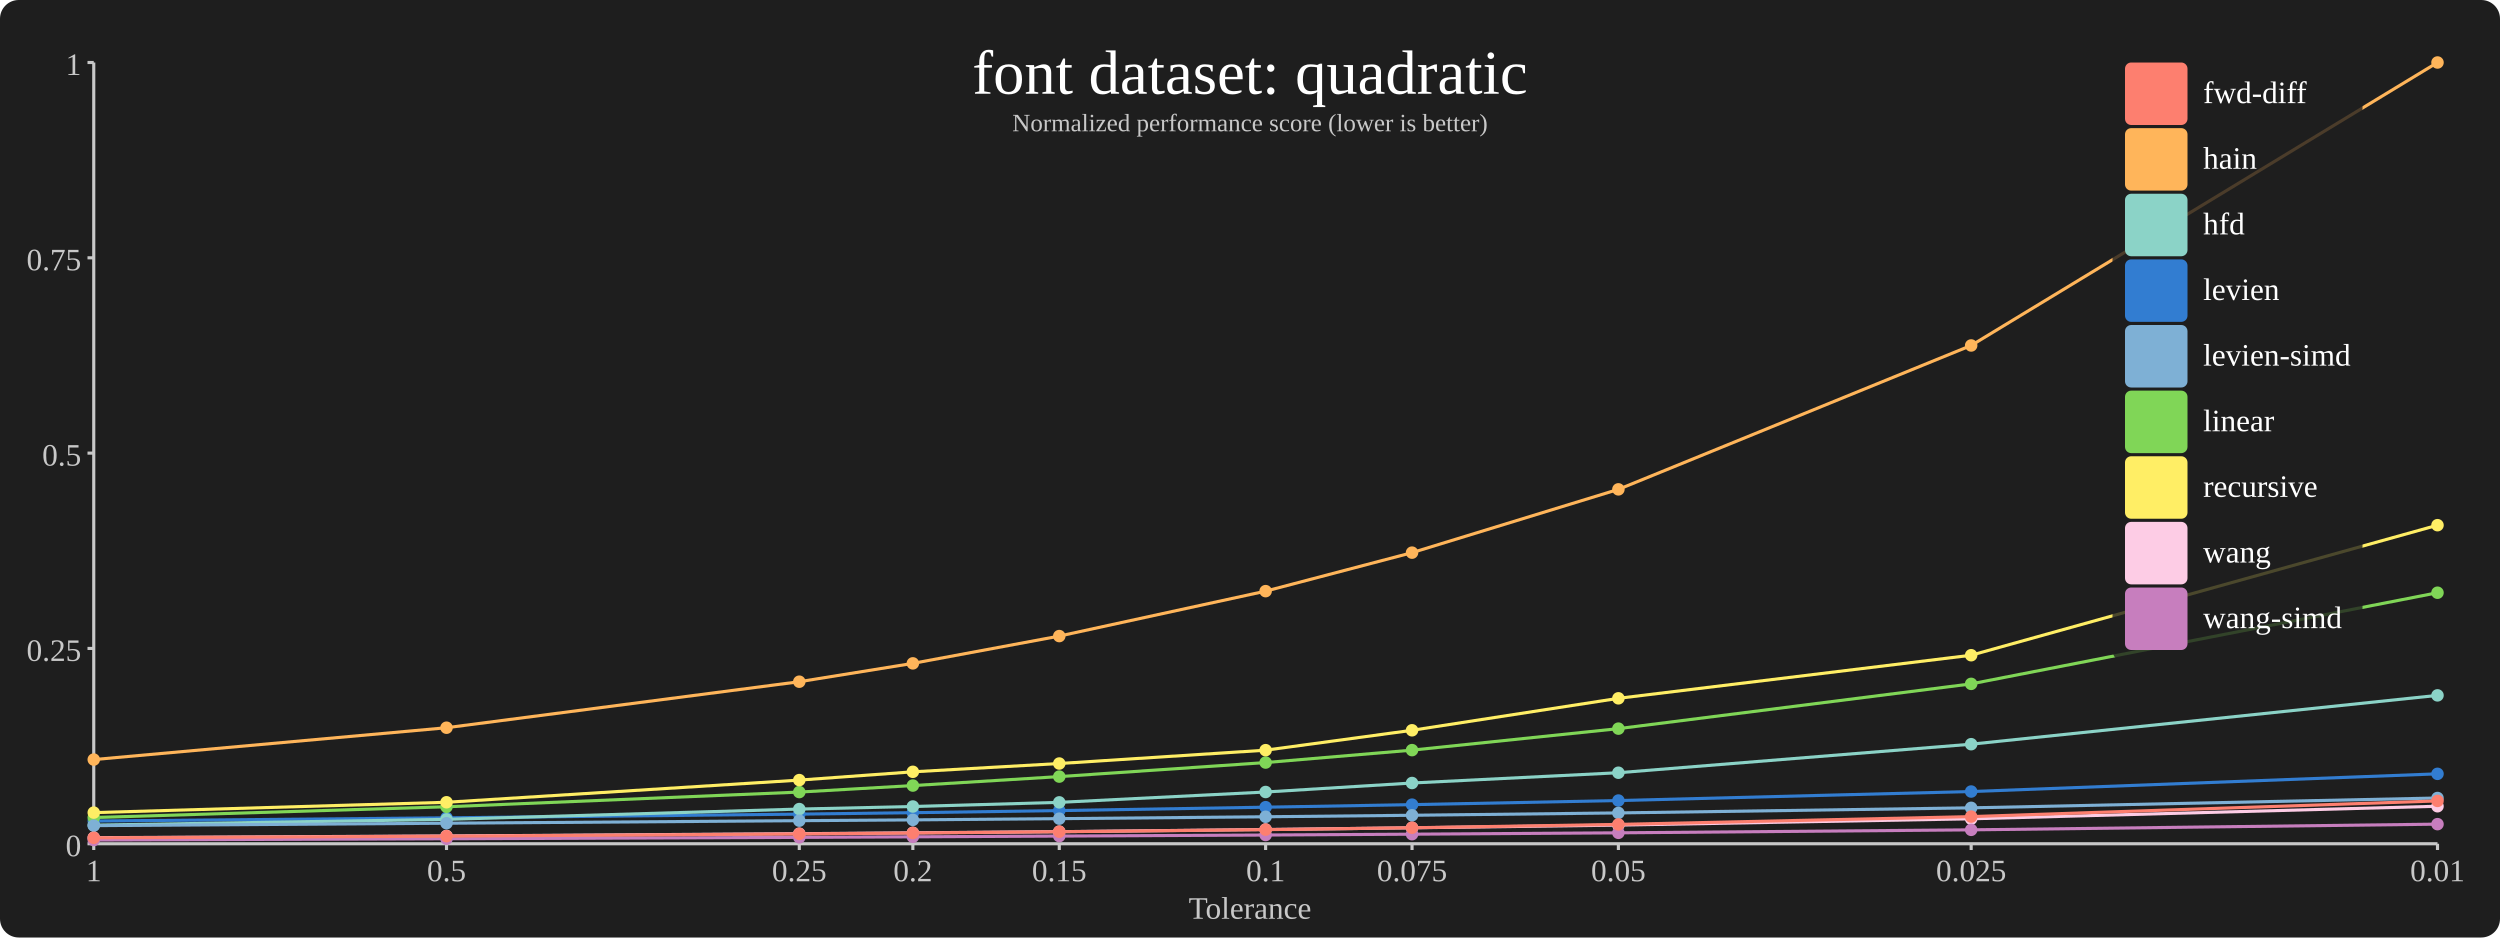
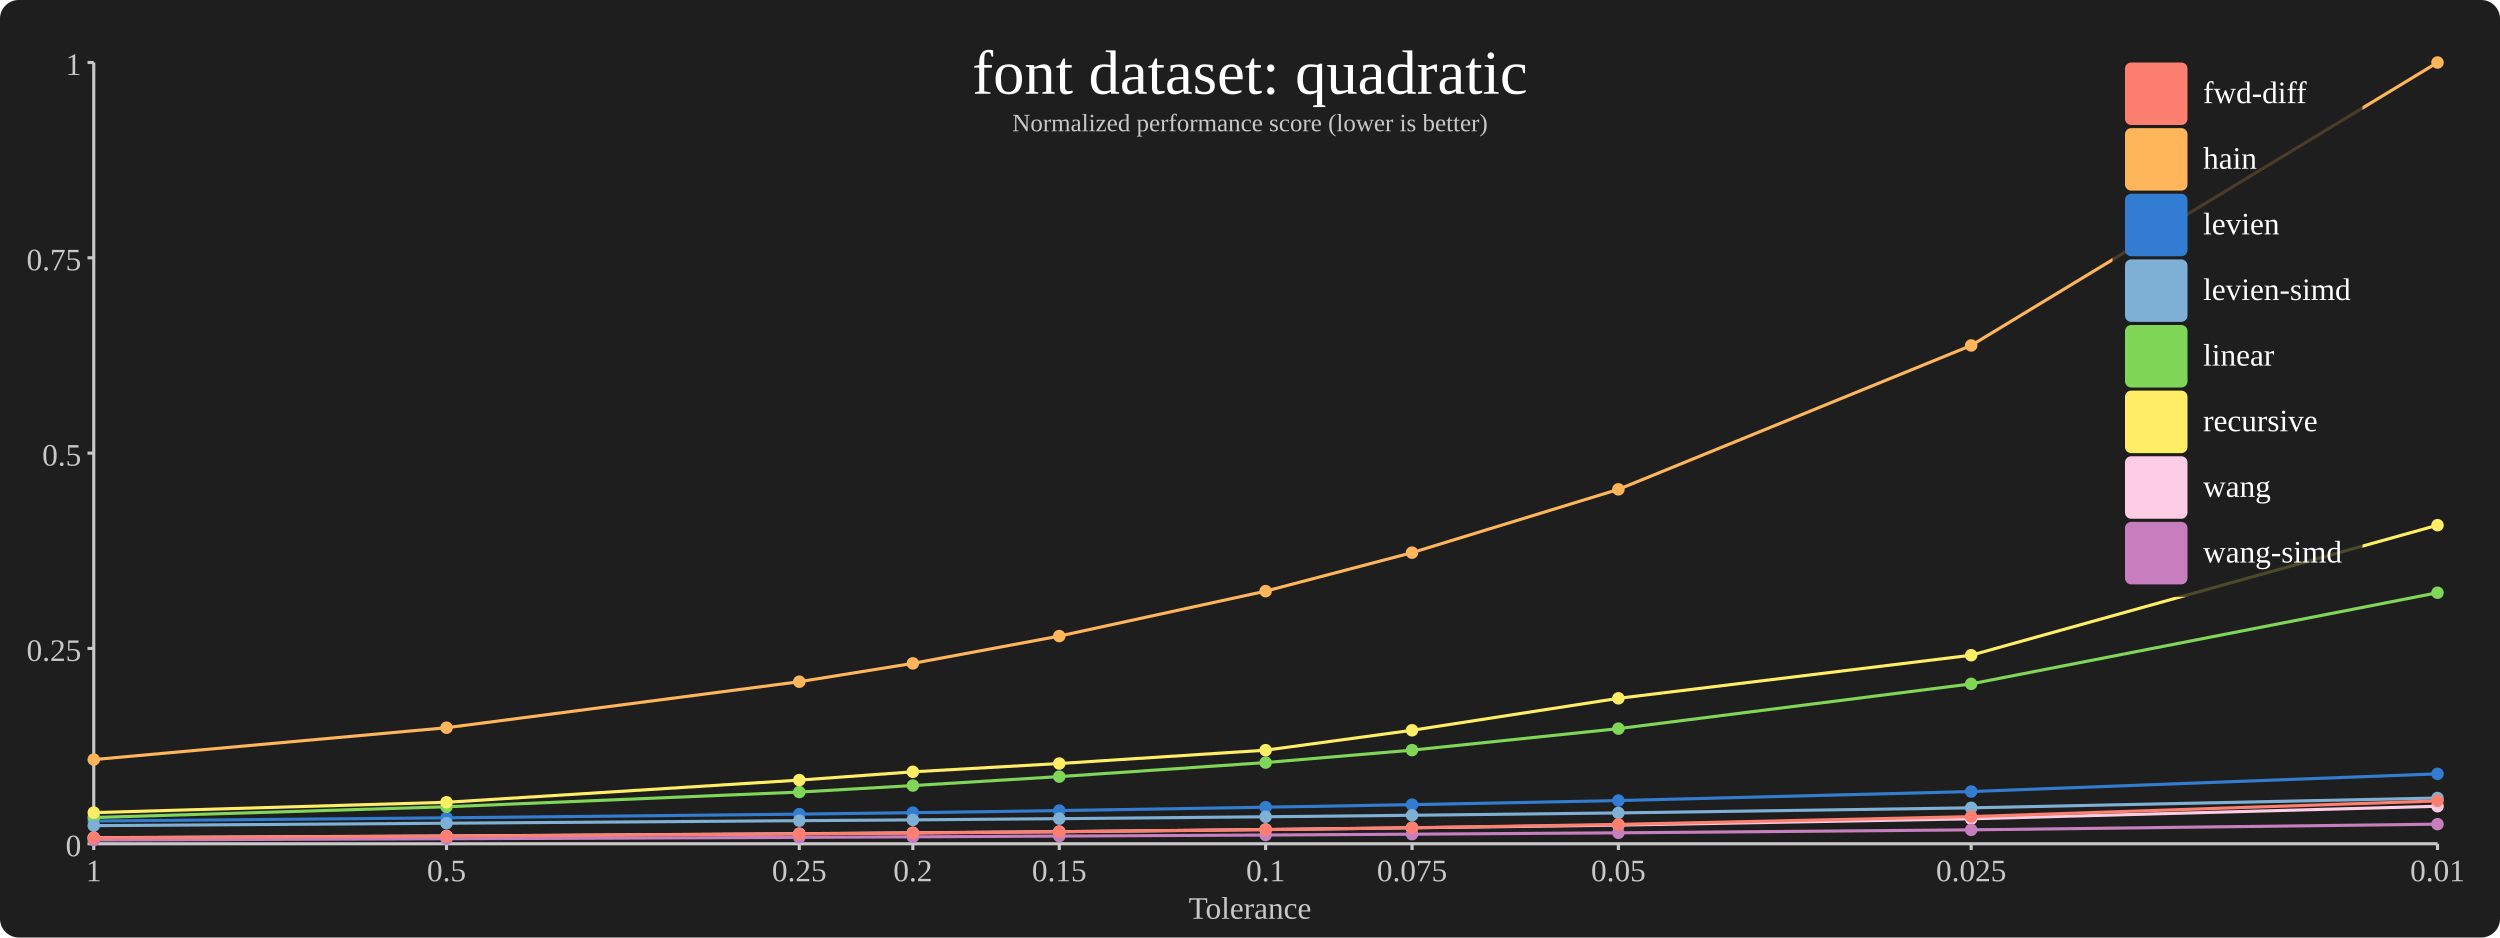
<svg xmlns="http://www.w3.org/2000/svg" viewBox="0 0 800 300">
  <rect x="0" y="0" width="800" height="300" ry="6" style="fill:rgb(30,30,30);stroke:none;fill-opacity:1;stroke-opacity:1;" />
  <path d="M 30 20 L 30 270" style="stroke:rgb(200,200,200);stroke-width:1" />
  <path d="M 30 270 L 780 270" style="stroke:rgb(200,200,200);stroke-width:1" />
  <path d="M 780 270 L 780 272" style="stroke:rgb(200,200,200);stroke-width:1" />
  <text x="780" y="282" style="font-size:10px;fill:rgb(200,200,200);text-anchor:middle;text-align:center;"> 0.01 </text>
  <path d="M 630.772 270 L 630.772 272" style="stroke:rgb(200,200,200);stroke-width:1" />
  <text x="630.772" y="282" style="font-size:10px;fill:rgb(200,200,200);text-anchor:middle;text-align:center;"> 0.025 </text>
  <path d="M 517.886 270 L 517.886 272" style="stroke:rgb(200,200,200);stroke-width:1" />
  <text x="517.886" y="282" style="font-size:10px;fill:rgb(200,200,200);text-anchor:middle;text-align:center;"> 0.05 </text>
  <path d="M 451.852 270 L 451.852 272" style="stroke:rgb(200,200,200);stroke-width:1" />
  <text x="451.852" y="282" style="font-size:10px;fill:rgb(200,200,200);text-anchor:middle;text-align:center;"> 0.075 </text>
  <path d="M 405 270 L 405 272" style="stroke:rgb(200,200,200);stroke-width:1" />
  <text x="405" y="282" style="font-size:10px;fill:rgb(200,200,200);text-anchor:middle;text-align:center;"> 0.1 </text>
  <path d="M 338.966 270 L 338.966 272" style="stroke:rgb(200,200,200);stroke-width:1" />
  <text x="338.966" y="282" style="font-size:10px;fill:rgb(200,200,200);text-anchor:middle;text-align:center;"> 0.15 </text>
  <path d="M 292.114 270 L 292.114 272" style="stroke:rgb(200,200,200);stroke-width:1" />
  <text x="292.114" y="282" style="font-size:10px;fill:rgb(200,200,200);text-anchor:middle;text-align:center;"> 0.2 </text>
  <path d="M 255.773 270 L 255.773 272" style="stroke:rgb(200,200,200);stroke-width:1" />
  <text x="255.773" y="282" style="font-size:10px;fill:rgb(200,200,200);text-anchor:middle;text-align:center;"> 0.25 </text>
  <path d="M 142.886 270 L 142.886 272" style="stroke:rgb(200,200,200);stroke-width:1" />
  <text x="142.886" y="282" style="font-size:10px;fill:rgb(200,200,200);text-anchor:middle;text-align:center;"> 0.5 </text>
  <path d="M 30 270 L 30 272" style="stroke:rgb(200,200,200);stroke-width:1" />
  <text x="30" y="282" style="font-size:10px;fill:rgb(200,200,200);text-anchor:middle;text-align:center;"> 1 </text>
  <path d="M 28 270 L 30 270" style="stroke:rgb(200,200,200);stroke-width:1" />
  <text x="26" y="274" style="font-size:10px;fill:rgb(200,200,200);text-anchor:end;text-align:right;"> 0 </text>
  <path d="M 28 207.5 L 30 207.5" style="stroke:rgb(200,200,200);stroke-width:1" />
  <text x="26" y="211.5" style="font-size:10px;fill:rgb(200,200,200);text-anchor:end;text-align:right;"> 0.25 </text>
  <path d="M 28 145 L 30 145" style="stroke:rgb(200,200,200);stroke-width:1" />
  <text x="26" y="149" style="font-size:10px;fill:rgb(200,200,200);text-anchor:end;text-align:right;"> 0.5 </text>
  <path d="M 28 82.5 L 30 82.5" style="stroke:rgb(200,200,200);stroke-width:1" />
  <text x="26" y="86.5" style="font-size:10px;fill:rgb(200,200,200);text-anchor:end;text-align:right;"> 0.75 </text>
  <path d="M 28 20 L 30 20" style="stroke:rgb(200,200,200);stroke-width:1" />
  <text x="26" y="24" style="font-size:10px;fill:rgb(200,200,200);text-anchor:end;text-align:right;"> 1 </text>
  <text x="400" y="294" style="font-size:10px;fill:rgb(200,200,200);text-anchor:middle;text-align:center;"> Tolerance </text>
  <circle cx="780" cy="247.63" r="2" style="fill:rgb(50,125,209);stroke:none;fill-opacity:1;stroke-opacity:1;" />
  <path d="M 780 247.63 L 630.772 253.29" style="stroke:rgb(50,125,209);stroke-width:1" />
  <circle cx="630.772" cy="253.29" r="2" style="fill:rgb(50,125,209);stroke:none;fill-opacity:1;stroke-opacity:1;" />
  <path d="M 630.772 253.29 L 517.886 256.175" style="stroke:rgb(50,125,209);stroke-width:1" />
  <circle cx="517.886" cy="256.175" r="2" style="fill:rgb(50,125,209);stroke:none;fill-opacity:1;stroke-opacity:1;" />
  <path d="M 517.886 256.175 L 451.852 257.488" style="stroke:rgb(50,125,209);stroke-width:1" />
  <circle cx="451.852" cy="257.488" r="2" style="fill:rgb(50,125,209);stroke:none;fill-opacity:1;stroke-opacity:1;" />
  <path d="M 451.852 257.488 L 405 258.3" style="stroke:rgb(50,125,209);stroke-width:1" />
  <circle cx="405" cy="258.3" r="2" style="fill:rgb(50,125,209);stroke:none;fill-opacity:1;stroke-opacity:1;" />
  <path d="M 405 258.3 L 338.966 259.387" style="stroke:rgb(50,125,209);stroke-width:1" />
  <circle cx="338.966" cy="259.387" r="2" style="fill:rgb(50,125,209);stroke:none;fill-opacity:1;stroke-opacity:1;" />
  <path d="M 338.966 259.387 L 292.114 260.06" style="stroke:rgb(50,125,209);stroke-width:1" />
  <circle cx="292.114" cy="260.06" r="2" style="fill:rgb(50,125,209);stroke:none;fill-opacity:1;stroke-opacity:1;" />
  <path d="M 292.114 260.06 L 255.773 260.522" style="stroke:rgb(50,125,209);stroke-width:1" />
  <circle cx="255.773" cy="260.522" r="2" style="fill:rgb(50,125,209);stroke:none;fill-opacity:1;stroke-opacity:1;" />
  <path d="M 255.773 260.522 L 142.886 261.705" style="stroke:rgb(50,125,209);stroke-width:1" />
  <circle cx="142.886" cy="261.705" r="2" style="fill:rgb(50,125,209);stroke:none;fill-opacity:1;stroke-opacity:1;" />
  <path d="M 142.886 261.705 L 30 262.728" style="stroke:rgb(50,125,209);stroke-width:1" />
  <circle cx="30" cy="262.728" r="2" style="fill:rgb(50,125,209);stroke:none;fill-opacity:1;stroke-opacity:1;" />
-   <circle cx="780" cy="222.518" r="2" style="fill:rgb(139,211,199);stroke:none;fill-opacity:1;stroke-opacity:1;" />
-   <path d="M 780 222.518 L 630.772 238.14" style="stroke:rgb(139,211,199);stroke-width:1" />
-   <circle cx="630.772" cy="238.14" r="2" style="fill:rgb(139,211,199);stroke:none;fill-opacity:1;stroke-opacity:1;" />
-   <path d="M 630.772 238.14 L 517.886 247.272" style="stroke:rgb(139,211,199);stroke-width:1" />
-   <circle cx="517.886" cy="247.272" r="2" style="fill:rgb(139,211,199);stroke:none;fill-opacity:1;stroke-opacity:1;" />
-   <path d="M 517.886 247.272 L 451.852 250.562" style="stroke:rgb(139,211,199);stroke-width:1" />
-   <circle cx="451.852" cy="250.562" r="2" style="fill:rgb(139,211,199);stroke:none;fill-opacity:1;stroke-opacity:1;" />
-   <path d="M 451.852 250.562 L 405 253.44" style="stroke:rgb(139,211,199);stroke-width:1" />
-   <circle cx="405" cy="253.44" r="2" style="fill:rgb(139,211,199);stroke:none;fill-opacity:1;stroke-opacity:1;" />
-   <path d="M 405 253.44 L 338.966 256.757" style="stroke:rgb(139,211,199);stroke-width:1" />
-   <circle cx="338.966" cy="256.757" r="2" style="fill:rgb(139,211,199);stroke:none;fill-opacity:1;stroke-opacity:1;" />
-   <path d="M 338.966 256.757 L 292.114 258.082" style="stroke:rgb(139,211,199);stroke-width:1" />
-   <circle cx="292.114" cy="258.082" r="2" style="fill:rgb(139,211,199);stroke:none;fill-opacity:1;stroke-opacity:1;" />
-   <path d="M 292.114 258.082 L 255.773 258.902" style="stroke:rgb(139,211,199);stroke-width:1" />
-   <circle cx="255.773" cy="258.902" r="2" style="fill:rgb(139,211,199);stroke:none;fill-opacity:1;stroke-opacity:1;" />
-   <path d="M 255.773 258.902 L 142.886 262.192" style="stroke:rgb(139,211,199);stroke-width:1" />
-   <circle cx="142.886" cy="262.192" r="2" style="fill:rgb(139,211,199);stroke:none;fill-opacity:1;stroke-opacity:1;" />
-   <path d="M 142.886 262.192 L 30 264.045" style="stroke:rgb(139,211,199);stroke-width:1" />
-   <circle cx="30" cy="264.045" r="2" style="fill:rgb(139,211,199);stroke:none;fill-opacity:1;stroke-opacity:1;" />
  <circle cx="780" cy="257.998" r="2" style="fill:rgb(253,204,229);stroke:none;fill-opacity:1;stroke-opacity:1;" />
  <path d="M 780 257.998 L 630.772 262.015" style="stroke:rgb(253,204,229);stroke-width:1" />
  <circle cx="630.772" cy="262.015" r="2" style="fill:rgb(253,204,229);stroke:none;fill-opacity:1;stroke-opacity:1;" />
  <path d="M 630.772 262.015 L 517.886 264.033" style="stroke:rgb(253,204,229);stroke-width:1" />
  <circle cx="517.886" cy="264.033" r="2" style="fill:rgb(253,204,229);stroke:none;fill-opacity:1;stroke-opacity:1;" />
  <path d="M 517.886 264.033 L 451.852 264.897" style="stroke:rgb(253,204,229);stroke-width:1" />
  <circle cx="451.852" cy="264.897" r="2" style="fill:rgb(253,204,229);stroke:none;fill-opacity:1;stroke-opacity:1;" />
  <path d="M 451.852 264.897 L 405 265.445" style="stroke:rgb(253,204,229);stroke-width:1" />
  <circle cx="405" cy="265.445" r="2" style="fill:rgb(253,204,229);stroke:none;fill-opacity:1;stroke-opacity:1;" />
  <path d="M 405 265.445 L 338.966 266.127" style="stroke:rgb(253,204,229);stroke-width:1" />
  <circle cx="338.966" cy="266.127" r="2" style="fill:rgb(253,204,229);stroke:none;fill-opacity:1;stroke-opacity:1;" />
  <path d="M 338.966 266.127 L 292.114 266.507" style="stroke:rgb(253,204,229);stroke-width:1" />
  <circle cx="292.114" cy="266.507" r="2" style="fill:rgb(253,204,229);stroke:none;fill-opacity:1;stroke-opacity:1;" />
  <path d="M 292.114 266.507 L 255.773 266.785" style="stroke:rgb(253,204,229);stroke-width:1" />
  <circle cx="255.773" cy="266.785" r="2" style="fill:rgb(253,204,229);stroke:none;fill-opacity:1;stroke-opacity:1;" />
  <path d="M 255.773 266.785 L 142.886 267.515" style="stroke:rgb(253,204,229);stroke-width:1" />
  <circle cx="142.886" cy="267.515" r="2" style="fill:rgb(253,204,229);stroke:none;fill-opacity:1;stroke-opacity:1;" />
  <path d="M 142.886 267.515 L 30 268.053" style="stroke:rgb(253,204,229);stroke-width:1" />
  <circle cx="30" cy="268.053" r="2" style="fill:rgb(253,204,229);stroke:none;fill-opacity:1;stroke-opacity:1;" />
  <circle cx="780" cy="189.67" r="2" style="fill:rgb(128,214,87);stroke:none;fill-opacity:1;stroke-opacity:1;" />
  <path d="M 780 189.67 L 630.772 218.838" style="stroke:rgb(128,214,87);stroke-width:1" />
  <circle cx="630.772" cy="218.838" r="2" style="fill:rgb(128,214,87);stroke:none;fill-opacity:1;stroke-opacity:1;" />
  <path d="M 630.772 218.838 L 517.886 233.162" style="stroke:rgb(128,214,87);stroke-width:1" />
  <circle cx="517.886" cy="233.162" r="2" style="fill:rgb(128,214,87);stroke:none;fill-opacity:1;stroke-opacity:1;" />
  <path d="M 517.886 233.162 L 451.852 240.04" style="stroke:rgb(128,214,87);stroke-width:1" />
  <circle cx="451.852" cy="240.04" r="2" style="fill:rgb(128,214,87);stroke:none;fill-opacity:1;stroke-opacity:1;" />
  <path d="M 451.852 240.04 L 405 244.018" style="stroke:rgb(128,214,87);stroke-width:1" />
  <circle cx="405" cy="244.018" r="2" style="fill:rgb(128,214,87);stroke:none;fill-opacity:1;stroke-opacity:1;" />
  <path d="M 405 244.018 L 338.966 248.51" style="stroke:rgb(128,214,87);stroke-width:1" />
  <circle cx="338.966" cy="248.51" r="2" style="fill:rgb(128,214,87);stroke:none;fill-opacity:1;stroke-opacity:1;" />
  <path d="M 338.966 248.51 L 292.114 251.38" style="stroke:rgb(128,214,87);stroke-width:1" />
  <circle cx="292.114" cy="251.38" r="2" style="fill:rgb(128,214,87);stroke:none;fill-opacity:1;stroke-opacity:1;" />
  <path d="M 292.114 251.38 L 255.773 253.463" style="stroke:rgb(128,214,87);stroke-width:1" />
  <circle cx="255.773" cy="253.463" r="2" style="fill:rgb(128,214,87);stroke:none;fill-opacity:1;stroke-opacity:1;" />
  <path d="M 255.773 253.463 L 142.886 258.168" style="stroke:rgb(128,214,87);stroke-width:1" />
  <circle cx="142.886" cy="258.168" r="2" style="fill:rgb(128,214,87);stroke:none;fill-opacity:1;stroke-opacity:1;" />
  <path d="M 142.886 258.168 L 30 261.608" style="stroke:rgb(128,214,87);stroke-width:1" />
  <circle cx="30" cy="261.608" r="2" style="fill:rgb(128,214,87);stroke:none;fill-opacity:1;stroke-opacity:1;" />
+   <circle cx="780" cy="20" r="2" style="fill:rgb(255,181,90);stroke:none;fill-opacity:1;stroke-opacity:1;" />
+   <path d="M 780 20 L 630.772 110.55" style="stroke:rgb(255,181,90);stroke-width:1" />
+   <circle cx="630.772" cy="110.55" r="2" style="fill:rgb(255,181,90);stroke:none;fill-opacity:1;stroke-opacity:1;" />
+   <path d="M 630.772 110.55 L 517.886 156.595" style="stroke:rgb(255,181,90);stroke-width:1" />
+   <circle cx="517.886" cy="156.595" r="2" style="fill:rgb(255,181,90);stroke:none;fill-opacity:1;stroke-opacity:1;" />
+   <path d="M 517.886 156.595 L 451.852 176.847" style="stroke:rgb(255,181,90);stroke-width:1" />
+   <circle cx="451.852" cy="176.847" r="2" style="fill:rgb(255,181,90);stroke:none;fill-opacity:1;stroke-opacity:1;" />
+   <path d="M 451.852 176.847 L 405 189.165" style="stroke:rgb(255,181,90);stroke-width:1" />
+   <circle cx="405" cy="189.165" r="2" style="fill:rgb(255,181,90);stroke:none;fill-opacity:1;stroke-opacity:1;" />
+   <path d="M 405 189.165 L 338.966 203.545" style="stroke:rgb(255,181,90);stroke-width:1" />
+   <circle cx="338.966" cy="203.545" r="2" style="fill:rgb(255,181,90);stroke:none;fill-opacity:1;stroke-opacity:1;" />
+   <path d="M 338.966 203.545 L 292.114 212.278" style="stroke:rgb(255,181,90);stroke-width:1" />
+   <circle cx="292.114" cy="212.278" r="2" style="fill:rgb(255,181,90);stroke:none;fill-opacity:1;stroke-opacity:1;" />
+   <path d="M 292.114 212.278 L 255.773 218.145" style="stroke:rgb(255,181,90);stroke-width:1" />
+   <circle cx="255.773" cy="218.145" r="2" style="fill:rgb(255,181,90);stroke:none;fill-opacity:1;stroke-opacity:1;" />
+   <path d="M 255.773 218.145 L 142.886 232.87" style="stroke:rgb(255,181,90);stroke-width:1" />
+   <circle cx="142.886" cy="232.87" r="2" style="fill:rgb(255,181,90);stroke:none;fill-opacity:1;stroke-opacity:1;" />
+   <path d="M 142.886 232.87 L 30 243.062" style="stroke:rgb(255,181,90);stroke-width:1" />
+   <circle cx="30" cy="243.062" r="2" style="fill:rgb(255,181,90);stroke:none;fill-opacity:1;stroke-opacity:1;" />
  <circle cx="780" cy="263.728" r="2" style="fill:rgb(199,126,190);stroke:none;fill-opacity:1;stroke-opacity:1;" />
  <path d="M 780 263.728 L 630.772 265.55" style="stroke:rgb(199,126,190);stroke-width:1" />
  <circle cx="630.772" cy="265.55" r="2" style="fill:rgb(199,126,190);stroke:none;fill-opacity:1;stroke-opacity:1;" />
  <path d="M 630.772 265.55 L 517.886 266.505" style="stroke:rgb(199,126,190);stroke-width:1" />
  <circle cx="517.886" cy="266.505" r="2" style="fill:rgb(199,126,190);stroke:none;fill-opacity:1;stroke-opacity:1;" />
  <path d="M 517.886 266.505 L 451.852 266.94" style="stroke:rgb(199,126,190);stroke-width:1" />
  <circle cx="451.852" cy="266.94" r="2" style="fill:rgb(199,126,190);stroke:none;fill-opacity:1;stroke-opacity:1;" />
  <path d="M 451.852 266.94 L 405 267.207" style="stroke:rgb(199,126,190);stroke-width:1" />
  <circle cx="405" cy="267.207" r="2" style="fill:rgb(199,126,190);stroke:none;fill-opacity:1;stroke-opacity:1;" />
  <path d="M 405 267.207 L 338.966 267.545" style="stroke:rgb(199,126,190);stroke-width:1" />
  <circle cx="338.966" cy="267.545" r="2" style="fill:rgb(199,126,190);stroke:none;fill-opacity:1;stroke-opacity:1;" />
  <path d="M 338.966 267.545 L 292.114 267.783" style="stroke:rgb(199,126,190);stroke-width:1" />
  <circle cx="292.114" cy="267.783" r="2" style="fill:rgb(199,126,190);stroke:none;fill-opacity:1;stroke-opacity:1;" />
  <path d="M 292.114 267.783 L 255.773 267.957" style="stroke:rgb(199,126,190);stroke-width:1" />
  <circle cx="255.773" cy="267.957" r="2" style="fill:rgb(199,126,190);stroke:none;fill-opacity:1;stroke-opacity:1;" />
  <path d="M 255.773 267.957 L 142.886 268.402" style="stroke:rgb(199,126,190);stroke-width:1" />
  <circle cx="142.886" cy="268.402" r="2" style="fill:rgb(199,126,190);stroke:none;fill-opacity:1;stroke-opacity:1;" />
  <path d="M 142.886 268.402 L 30 268.803" style="stroke:rgb(199,126,190);stroke-width:1" />
  <circle cx="30" cy="268.803" r="2" style="fill:rgb(199,126,190);stroke:none;fill-opacity:1;stroke-opacity:1;" />
  <circle cx="780" cy="255.363" r="2" style="fill:rgb(126,176,213);stroke:none;fill-opacity:1;stroke-opacity:1;" />
  <path d="M 780 255.363 L 630.772 258.51" style="stroke:rgb(126,176,213);stroke-width:1" />
  <circle cx="630.772" cy="258.51" r="2" style="fill:rgb(126,176,213);stroke:none;fill-opacity:1;stroke-opacity:1;" />
  <path d="M 630.772 258.51 L 517.886 260.135" style="stroke:rgb(126,176,213);stroke-width:1" />
  <circle cx="517.886" cy="260.135" r="2" style="fill:rgb(126,176,213);stroke:none;fill-opacity:1;stroke-opacity:1;" />
  <path d="M 517.886 260.135 L 451.852 260.885" style="stroke:rgb(126,176,213);stroke-width:1" />
  <circle cx="451.852" cy="260.885" r="2" style="fill:rgb(126,176,213);stroke:none;fill-opacity:1;stroke-opacity:1;" />
  <path d="M 451.852 260.885 L 405 261.365" style="stroke:rgb(126,176,213);stroke-width:1" />
  <circle cx="405" cy="261.365" r="2" style="fill:rgb(126,176,213);stroke:none;fill-opacity:1;stroke-opacity:1;" />
  <path d="M 405 261.365 L 338.966 261.97" style="stroke:rgb(126,176,213);stroke-width:1" />
  <circle cx="338.966" cy="261.97" r="2" style="fill:rgb(126,176,213);stroke:none;fill-opacity:1;stroke-opacity:1;" />
  <path d="M 338.966 261.97 L 292.114 262.363" style="stroke:rgb(126,176,213);stroke-width:1" />
  <circle cx="292.114" cy="262.363" r="2" style="fill:rgb(126,176,213);stroke:none;fill-opacity:1;stroke-opacity:1;" />
  <path d="M 292.114 262.363 L 255.773 262.618" style="stroke:rgb(126,176,213);stroke-width:1" />
  <circle cx="255.773" cy="262.618" r="2" style="fill:rgb(126,176,213);stroke:none;fill-opacity:1;stroke-opacity:1;" />
  <path d="M 255.773 262.618 L 142.886 263.43" style="stroke:rgb(126,176,213);stroke-width:1" />
  <circle cx="142.886" cy="263.43" r="2" style="fill:rgb(126,176,213);stroke:none;fill-opacity:1;stroke-opacity:1;" />
  <path d="M 142.886 263.43 L 30 264.202" style="stroke:rgb(126,176,213);stroke-width:1" />
  <circle cx="30" cy="264.202" r="2" style="fill:rgb(126,176,213);stroke:none;fill-opacity:1;stroke-opacity:1;" />
  <circle cx="780" cy="168.06" r="2" style="fill:rgb(255,238,101);stroke:none;fill-opacity:1;stroke-opacity:1;" />
  <path d="M 780 168.06 L 630.772 209.67" style="stroke:rgb(255,238,101);stroke-width:1" />
  <circle cx="630.772" cy="209.67" r="2" style="fill:rgb(255,238,101);stroke:none;fill-opacity:1;stroke-opacity:1;" />
  <path d="M 630.772 209.67 L 517.886 223.463" style="stroke:rgb(255,238,101);stroke-width:1" />
  <circle cx="517.886" cy="223.463" r="2" style="fill:rgb(255,238,101);stroke:none;fill-opacity:1;stroke-opacity:1;" />
  <path d="M 517.886 223.463 L 451.852 233.69" style="stroke:rgb(255,238,101);stroke-width:1" />
  <circle cx="451.852" cy="233.69" r="2" style="fill:rgb(255,238,101);stroke:none;fill-opacity:1;stroke-opacity:1;" />
  <path d="M 451.852 233.69 L 405 240.055" style="stroke:rgb(255,238,101);stroke-width:1" />
  <circle cx="405" cy="240.055" r="2" style="fill:rgb(255,238,101);stroke:none;fill-opacity:1;stroke-opacity:1;" />
  <path d="M 405 240.055 L 338.966 244.327" style="stroke:rgb(255,238,101);stroke-width:1" />
  <circle cx="338.966" cy="244.327" r="2" style="fill:rgb(255,238,101);stroke:none;fill-opacity:1;stroke-opacity:1;" />
  <path d="M 338.966 244.327 L 292.114 246.98" style="stroke:rgb(255,238,101);stroke-width:1" />
  <circle cx="292.114" cy="246.98" r="2" style="fill:rgb(255,238,101);stroke:none;fill-opacity:1;stroke-opacity:1;" />
  <path d="M 292.114 246.98 L 255.773 249.63" style="stroke:rgb(255,238,101);stroke-width:1" />
  <circle cx="255.773" cy="249.63" r="2" style="fill:rgb(255,238,101);stroke:none;fill-opacity:1;stroke-opacity:1;" />
  <path d="M 255.773 249.63 L 142.886 256.728" style="stroke:rgb(255,238,101);stroke-width:1" />
  <circle cx="142.886" cy="256.728" r="2" style="fill:rgb(255,238,101);stroke:none;fill-opacity:1;stroke-opacity:1;" />
  <path d="M 142.886 256.728 L 30 260.035" style="stroke:rgb(255,238,101);stroke-width:1" />
  <circle cx="30" cy="260.035" r="2" style="fill:rgb(255,238,101);stroke:none;fill-opacity:1;stroke-opacity:1;" />
-   <circle cx="780" cy="20" r="2" style="fill:rgb(255,181,90);stroke:none;fill-opacity:1;stroke-opacity:1;" />
-   <path d="M 780 20 L 630.772 110.55" style="stroke:rgb(255,181,90);stroke-width:1" />
-   <circle cx="630.772" cy="110.55" r="2" style="fill:rgb(255,181,90);stroke:none;fill-opacity:1;stroke-opacity:1;" />
-   <path d="M 630.772 110.55 L 517.886 156.595" style="stroke:rgb(255,181,90);stroke-width:1" />
-   <circle cx="517.886" cy="156.595" r="2" style="fill:rgb(255,181,90);stroke:none;fill-opacity:1;stroke-opacity:1;" />
-   <path d="M 517.886 156.595 L 451.852 176.847" style="stroke:rgb(255,181,90);stroke-width:1" />
-   <circle cx="451.852" cy="176.847" r="2" style="fill:rgb(255,181,90);stroke:none;fill-opacity:1;stroke-opacity:1;" />
-   <path d="M 451.852 176.847 L 405 189.165" style="stroke:rgb(255,181,90);stroke-width:1" />
-   <circle cx="405" cy="189.165" r="2" style="fill:rgb(255,181,90);stroke:none;fill-opacity:1;stroke-opacity:1;" />
-   <path d="M 405 189.165 L 338.966 203.545" style="stroke:rgb(255,181,90);stroke-width:1" />
-   <circle cx="338.966" cy="203.545" r="2" style="fill:rgb(255,181,90);stroke:none;fill-opacity:1;stroke-opacity:1;" />
-   <path d="M 338.966 203.545 L 292.114 212.278" style="stroke:rgb(255,181,90);stroke-width:1" />
-   <circle cx="292.114" cy="212.278" r="2" style="fill:rgb(255,181,90);stroke:none;fill-opacity:1;stroke-opacity:1;" />
-   <path d="M 292.114 212.278 L 255.773 218.145" style="stroke:rgb(255,181,90);stroke-width:1" />
-   <circle cx="255.773" cy="218.145" r="2" style="fill:rgb(255,181,90);stroke:none;fill-opacity:1;stroke-opacity:1;" />
-   <path d="M 255.773 218.145 L 142.886 232.87" style="stroke:rgb(255,181,90);stroke-width:1" />
-   <circle cx="142.886" cy="232.87" r="2" style="fill:rgb(255,181,90);stroke:none;fill-opacity:1;stroke-opacity:1;" />
-   <path d="M 142.886 232.87 L 30 243.062" style="stroke:rgb(255,181,90);stroke-width:1" />
-   <circle cx="30" cy="243.062" r="2" style="fill:rgb(255,181,90);stroke:none;fill-opacity:1;stroke-opacity:1;" />
  <circle cx="780" cy="256.295" r="2" style="fill:rgb(253,127,111);stroke:none;fill-opacity:1;stroke-opacity:1;" />
  <path d="M 780 256.295 L 630.772 261.308" style="stroke:rgb(253,127,111);stroke-width:1" />
  <circle cx="630.772" cy="261.308" r="2" style="fill:rgb(253,127,111);stroke:none;fill-opacity:1;stroke-opacity:1;" />
  <path d="M 630.772 261.308 L 517.886 263.81" style="stroke:rgb(253,127,111);stroke-width:1" />
  <circle cx="517.886" cy="263.81" r="2" style="fill:rgb(253,127,111);stroke:none;fill-opacity:1;stroke-opacity:1;" />
  <path d="M 517.886 263.81 L 451.852 264.877" style="stroke:rgb(253,127,111);stroke-width:1" />
  <circle cx="451.852" cy="264.877" r="2" style="fill:rgb(253,127,111);stroke:none;fill-opacity:1;stroke-opacity:1;" />
  <path d="M 451.852 264.877 L 405 265.485" style="stroke:rgb(253,127,111);stroke-width:1" />
  <circle cx="405" cy="265.485" r="2" style="fill:rgb(253,127,111);stroke:none;fill-opacity:1;stroke-opacity:1;" />
  <path d="M 405 265.485 L 338.966 266.15" style="stroke:rgb(253,127,111);stroke-width:1" />
  <circle cx="338.966" cy="266.15" r="2" style="fill:rgb(253,127,111);stroke:none;fill-opacity:1;stroke-opacity:1;" />
  <path d="M 338.966 266.15 L 292.114 266.56" style="stroke:rgb(253,127,111);stroke-width:1" />
  <circle cx="292.114" cy="266.56" r="2" style="fill:rgb(253,127,111);stroke:none;fill-opacity:1;stroke-opacity:1;" />
  <path d="M 292.114 266.56 L 255.773 266.848" style="stroke:rgb(253,127,111);stroke-width:1" />
  <circle cx="255.773" cy="266.848" r="2" style="fill:rgb(253,127,111);stroke:none;fill-opacity:1;stroke-opacity:1;" />
  <path d="M 255.773 266.848 L 142.886 267.572" style="stroke:rgb(253,127,111);stroke-width:1" />
  <circle cx="142.886" cy="267.572" r="2" style="fill:rgb(253,127,111);stroke:none;fill-opacity:1;stroke-opacity:1;" />
  <path d="M 142.886 267.572 L 30 268.103" style="stroke:rgb(253,127,111);stroke-width:1" />
  <circle cx="30" cy="268.103" r="2" style="fill:rgb(253,127,111);stroke:none;fill-opacity:1;stroke-opacity:1;" />
-   <rect x="676" y="16" width="80" height="196" ry="4" style="fill:rgb(30,30,30);stroke:none;fill-opacity:0.8;stroke-opacity:1;" />
+   <rect x="676" y="16" width="80" height="175" ry="4" style="fill:rgb(30,30,30);stroke:none;fill-opacity:0.8;stroke-opacity:1;" />
  <rect x="680" y="20" width="20" height="20" ry="2" style="fill:rgb(253,127,111);stroke:none;fill-opacity:1;stroke-opacity:1;" />
  <text x="705" y="33" style="font-size:10px;fill:rgb(255,255,255);text-anchor:start;text-align:left;"> fwd-diff </text>
  <rect x="680" y="41" width="20" height="20" ry="2" style="fill:rgb(255,181,90);stroke:none;fill-opacity:1;stroke-opacity:1;" />
  <text x="705" y="54" style="font-size:10px;fill:rgb(255,255,255);text-anchor:start;text-align:left;"> hain </text>
-   <rect x="680" y="62" width="20" height="20" ry="2" style="fill:rgb(139,211,199);stroke:none;fill-opacity:1;stroke-opacity:1;" />
-   <text x="705" y="75" style="font-size:10px;fill:rgb(255,255,255);text-anchor:start;text-align:left;"> hfd </text>
-   <rect x="680" y="83" width="20" height="20" ry="2" style="fill:rgb(50,125,209);stroke:none;fill-opacity:1;stroke-opacity:1;" />
-   <text x="705" y="96" style="font-size:10px;fill:rgb(255,255,255);text-anchor:start;text-align:left;"> levien </text>
-   <rect x="680" y="104" width="20" height="20" ry="2" style="fill:rgb(126,176,213);stroke:none;fill-opacity:1;stroke-opacity:1;" />
-   <text x="705" y="117" style="font-size:10px;fill:rgb(255,255,255);text-anchor:start;text-align:left;"> levien-simd </text>
-   <rect x="680" y="125" width="20" height="20" ry="2" style="fill:rgb(128,214,87);stroke:none;fill-opacity:1;stroke-opacity:1;" />
-   <text x="705" y="138" style="font-size:10px;fill:rgb(255,255,255);text-anchor:start;text-align:left;"> linear </text>
-   <rect x="680" y="146" width="20" height="20" ry="2" style="fill:rgb(255,238,101);stroke:none;fill-opacity:1;stroke-opacity:1;" />
-   <text x="705" y="159" style="font-size:10px;fill:rgb(255,255,255);text-anchor:start;text-align:left;"> recursive </text>
-   <rect x="680" y="167" width="20" height="20" ry="2" style="fill:rgb(253,204,229);stroke:none;fill-opacity:1;stroke-opacity:1;" />
-   <text x="705" y="180" style="font-size:10px;fill:rgb(255,255,255);text-anchor:start;text-align:left;"> wang </text>
-   <rect x="680" y="188" width="20" height="20" ry="2" style="fill:rgb(199,126,190);stroke:none;fill-opacity:1;stroke-opacity:1;" />
-   <text x="705" y="201" style="font-size:10px;fill:rgb(255,255,255);text-anchor:start;text-align:left;"> wang-simd </text>
+   <rect x="680" y="62" width="20" height="20" ry="2" style="fill:rgb(50,125,209);stroke:none;fill-opacity:1;stroke-opacity:1;" />
+   <text x="705" y="75" style="font-size:10px;fill:rgb(255,255,255);text-anchor:start;text-align:left;"> levien </text>
+   <rect x="680" y="83" width="20" height="20" ry="2" style="fill:rgb(126,176,213);stroke:none;fill-opacity:1;stroke-opacity:1;" />
+   <text x="705" y="96" style="font-size:10px;fill:rgb(255,255,255);text-anchor:start;text-align:left;"> levien-simd </text>
+   <rect x="680" y="104" width="20" height="20" ry="2" style="fill:rgb(128,214,87);stroke:none;fill-opacity:1;stroke-opacity:1;" />
+   <text x="705" y="117" style="font-size:10px;fill:rgb(255,255,255);text-anchor:start;text-align:left;"> linear </text>
+   <rect x="680" y="125" width="20" height="20" ry="2" style="fill:rgb(255,238,101);stroke:none;fill-opacity:1;stroke-opacity:1;" />
+   <text x="705" y="138" style="font-size:10px;fill:rgb(255,255,255);text-anchor:start;text-align:left;"> recursive </text>
+   <rect x="680" y="146" width="20" height="20" ry="2" style="fill:rgb(253,204,229);stroke:none;fill-opacity:1;stroke-opacity:1;" />
+   <text x="705" y="159" style="font-size:10px;fill:rgb(255,255,255);text-anchor:start;text-align:left;"> wang </text>
+   <rect x="680" y="167" width="20" height="20" ry="2" style="fill:rgb(199,126,190);stroke:none;fill-opacity:1;stroke-opacity:1;" />
+   <text x="705" y="180" style="font-size:10px;fill:rgb(255,255,255);text-anchor:start;text-align:left;"> wang-simd </text>
  <text x="400" y="30" style="font-size:20px;fill:rgb(255,255,255);text-anchor:middle;text-align:center;"> font dataset: quadratic </text>
  <text x="400" y="42" style="font-size:8px;fill:rgb(200,200,200);text-anchor:middle;text-align:center;"> Normalized performance score (lower is better) </text>
</svg>
